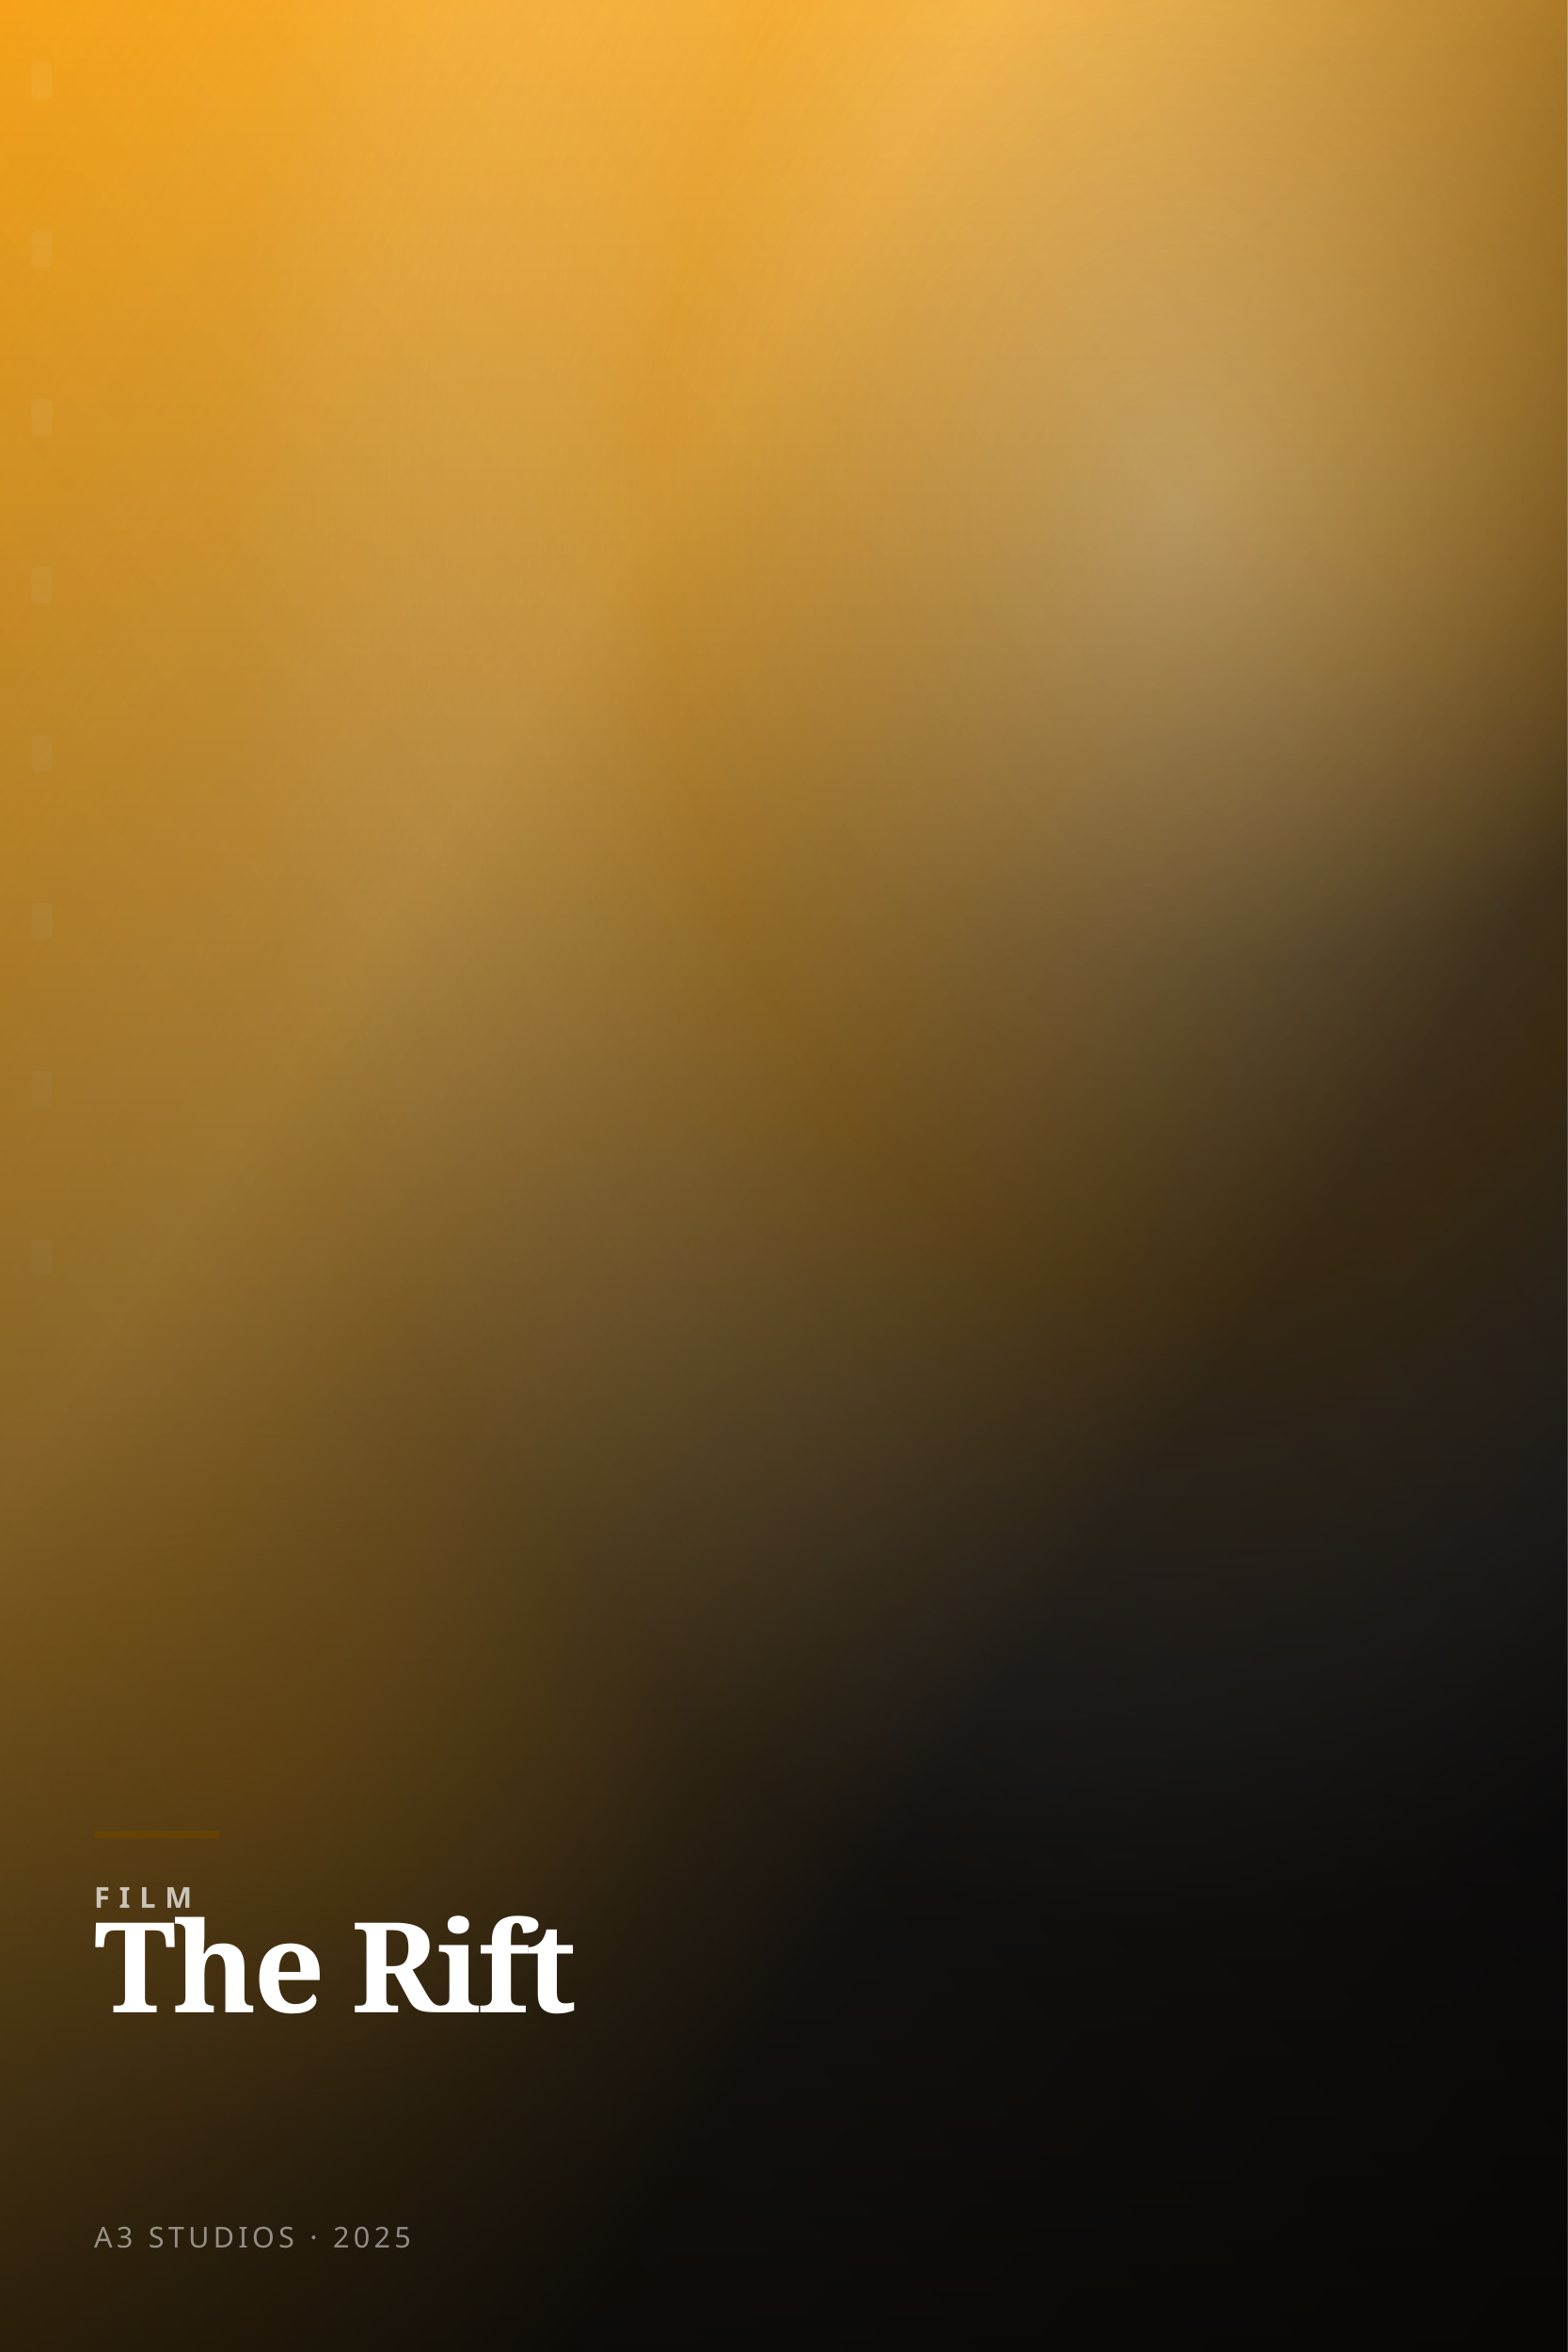
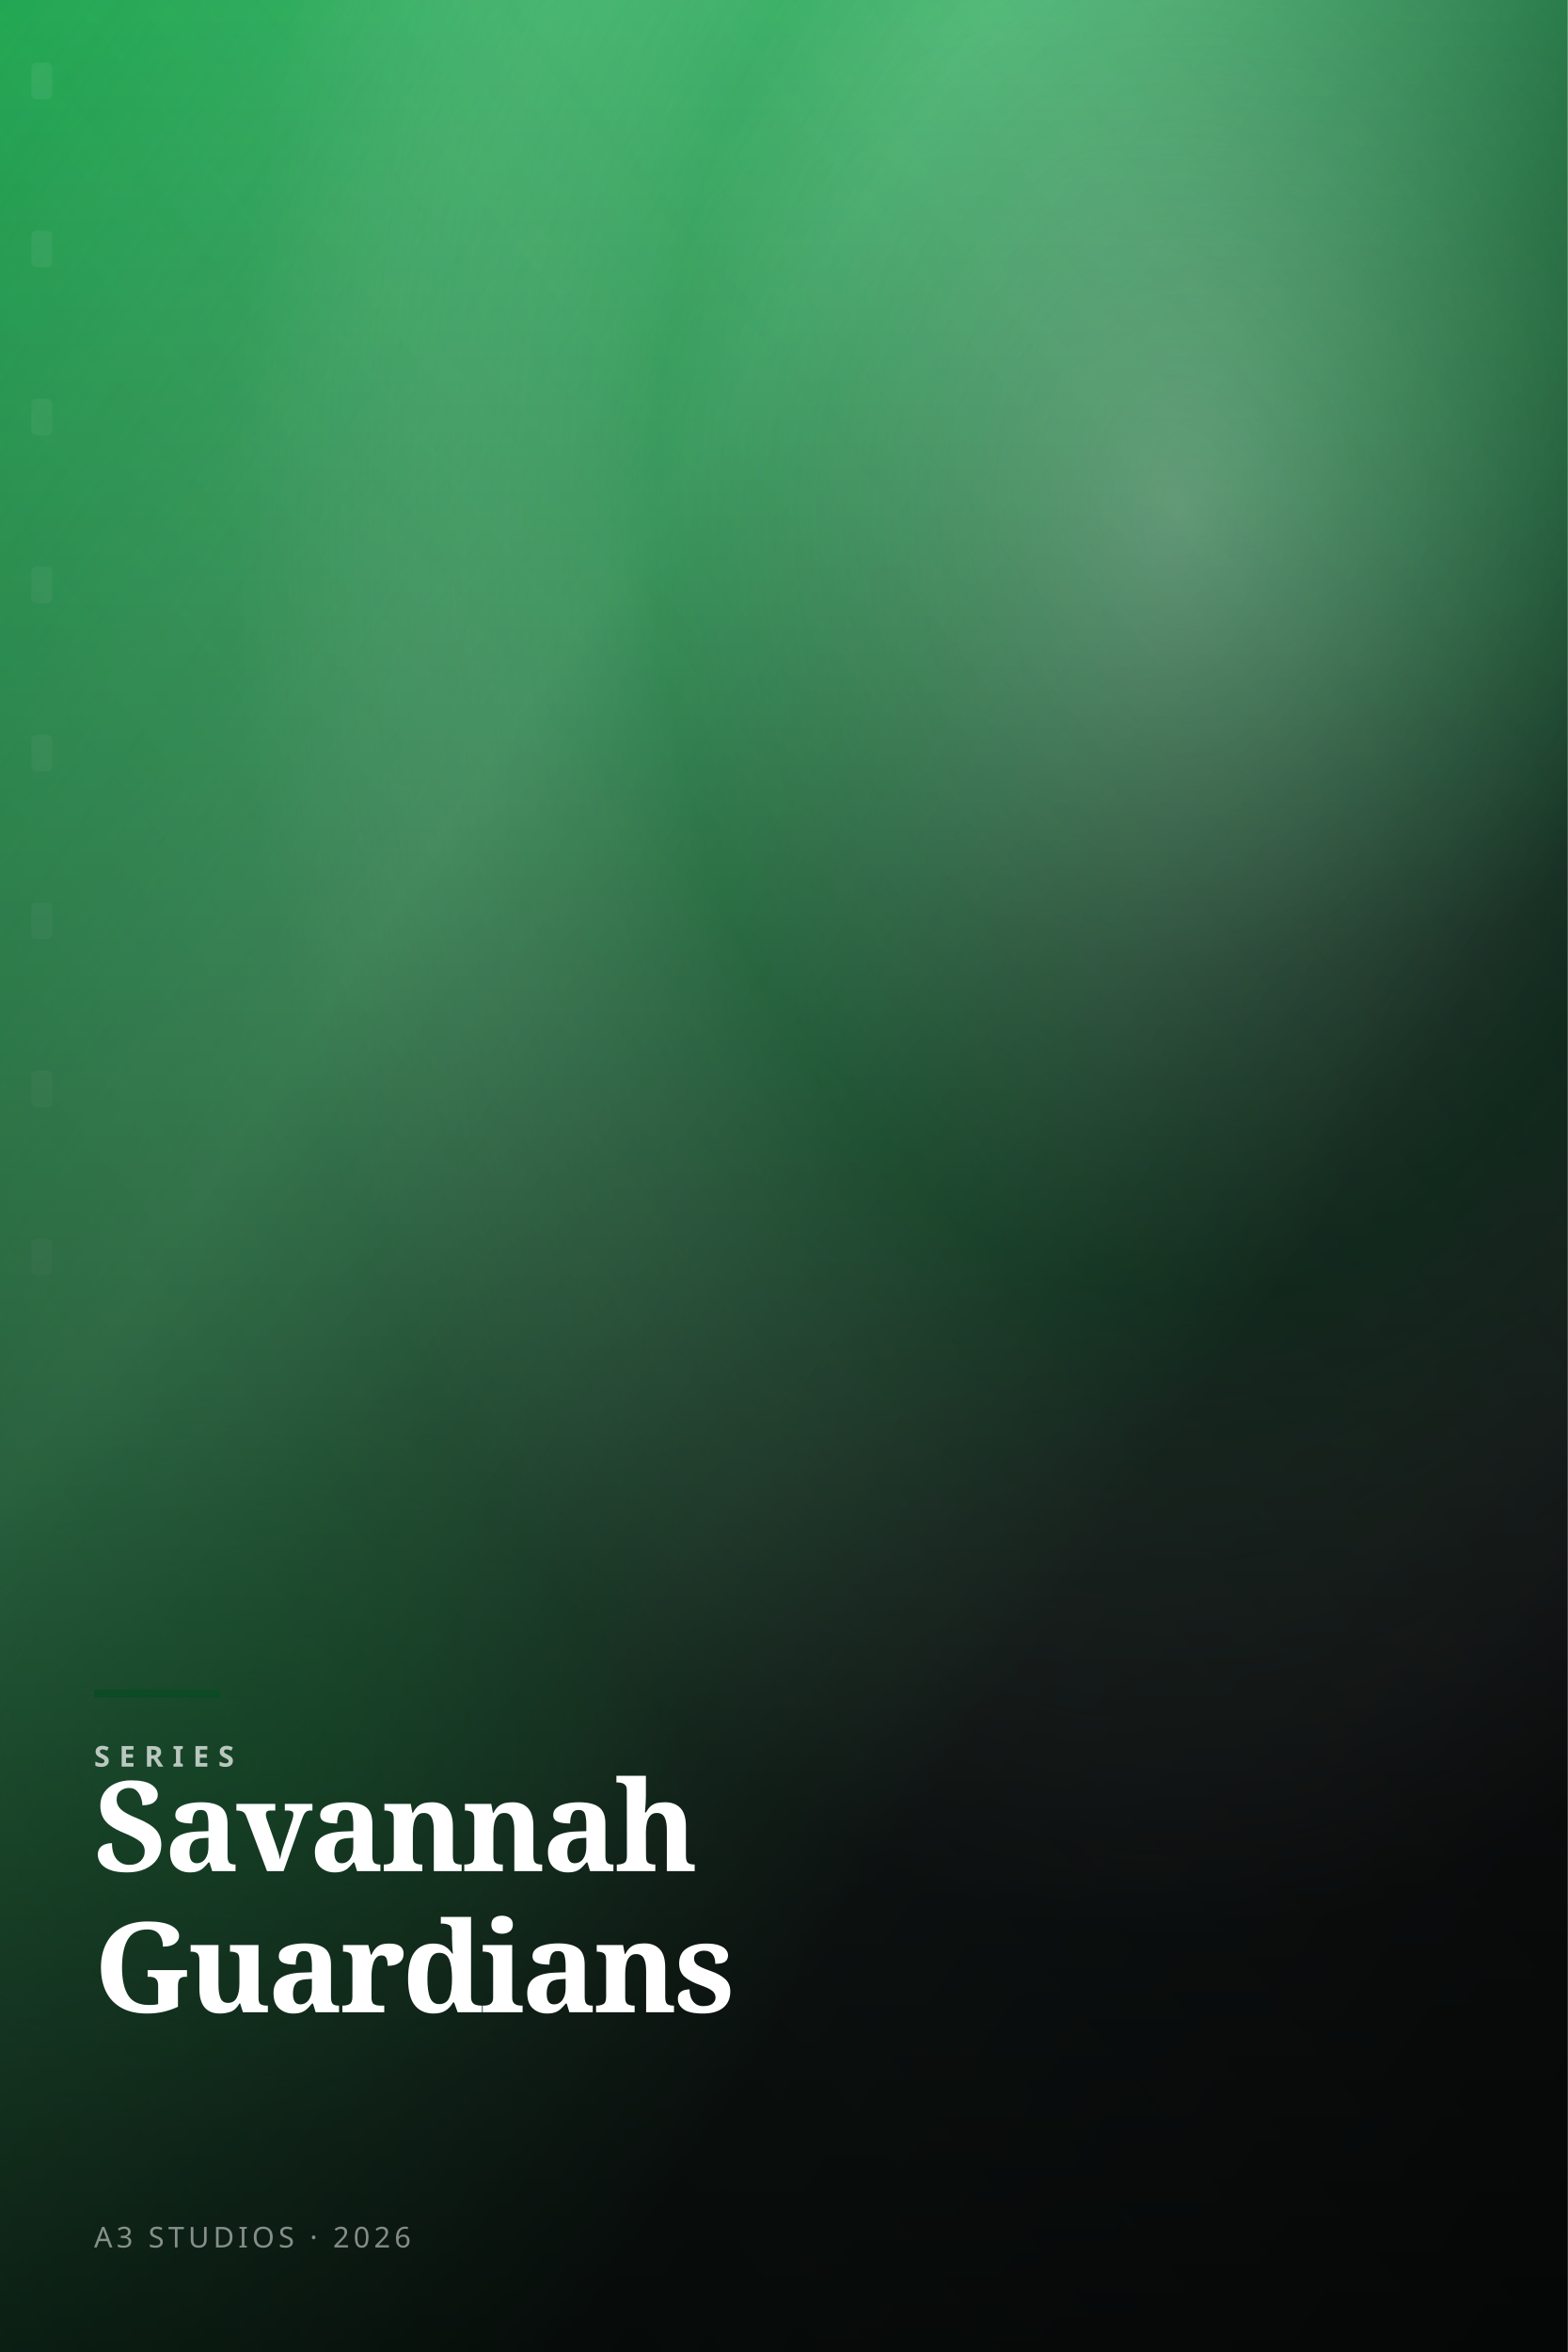
<svg xmlns="http://www.w3.org/2000/svg" width="600" height="900" viewBox="0 0 600 900">
  <defs>
    <linearGradient id="bg" x1="0%" y1="0%" x2="100%" y2="100%">
-       <stop offset="0%" stop-color="#f59e0b" />
-       <stop offset="32%" stop-color="#f59e0bbb" />
+       <stop offset="0%" stop-color="#16a34a" />
+       <stop offset="32%" stop-color="#16a34abb" />
      <stop offset="68%" stop-color="#121218" />
      <stop offset="100%" stop-color="#060608" />
    </linearGradient>
    <radialGradient id="glow" cx="75%" cy="22%" r="60%">
      <stop offset="0%" stop-color="rgba(255,255,255,0.35)" />
-       <stop offset="55%" stop-color="#f59e0b44" />
+       <stop offset="55%" stop-color="#16a34a44" />
      <stop offset="100%" stop-color="rgba(255,255,255,0)" />
    </radialGradient>
    <linearGradient id="beam" x1="0%" y1="100%" x2="85%" y2="0%">
-       <stop offset="0%" stop-color="#f59e0b66" />
+       <stop offset="0%" stop-color="#16a34a66" />
      <stop offset="100%" stop-color="rgba(255,255,255,0)" />
    </linearGradient>
    <linearGradient id="floor" x1="0%" y1="0%" x2="0%" y2="100%">
      <stop offset="0%" stop-color="rgba(0,0,0,0)" />
      <stop offset="100%" stop-color="rgba(0,0,0,0.75)" />
    </linearGradient>
    <radialGradient id="orb" cx="50%" cy="50%" r="50%">
-       <stop offset="0%" stop-color="#f59e0b" stop-opacity="0.55" />
-       <stop offset="100%" stop-color="#f59e0b" stop-opacity="0" />
+       <stop offset="0%" stop-color="#16a34a" stop-opacity="0.55" />
+       <stop offset="100%" stop-color="#16a34a" stop-opacity="0" />
    </radialGradient>
  </defs>
  <rect width="600" height="900" fill="url(#bg)" />
  <ellipse cx="468" cy="180" rx="240" ry="190" fill="url(#orb)" />
  <ellipse cx="90" cy="675" rx="170" ry="140" fill="url(#orb)" opacity="0.7" />
  <rect width="600" height="900" fill="url(#glow)" />
  <rect width="600" height="900" fill="url(#beam)" opacity="0.5" />
  <rect x="12" y="24" width="8" height="14" rx="2" fill="rgba(255,255,255,0.06)" />
  <rect x="12" y="88.286" width="8" height="14" rx="2" fill="rgba(255,255,255,0.06)" />
  <rect x="12" y="152.571" width="8" height="14" rx="2" fill="rgba(255,255,255,0.06)" />
  <rect x="12" y="216.857" width="8" height="14" rx="2" fill="rgba(255,255,255,0.06)" />
  <rect x="12" y="281.143" width="8" height="14" rx="2" fill="rgba(255,255,255,0.06)" />
  <rect x="12" y="345.429" width="8" height="14" rx="2" fill="rgba(255,255,255,0.06)" />
  <rect x="12" y="409.714" width="8" height="14" rx="2" fill="rgba(255,255,255,0.06)" />
  <rect x="12" y="474" width="8" height="14" rx="2" fill="rgba(255,255,255,0.06)" />
-   <line x1="36" y1="702" x2="84" y2="702" stroke="#f59e0b" stroke-width="3" opacity="0.9" />
+   <line x1="36" y1="648" x2="84" y2="648" stroke="#16a34a" stroke-width="3" opacity="0.9" />
  <rect width="600" height="900" fill="url(#floor)" />
-   <text x="36" y="730" fill="rgba(255,255,255,0.7)" font-family="system-ui,sans-serif" font-size="11" letter-spacing="0.32em" font-weight="600">FILM</text>
-   <text x="36" y="770" fill="#ffffff" font-family="Georgia,serif" font-size="48" font-weight="700" letter-spacing="-0.025em">
-     <tspan x="36" dy="0">The Rift</tspan>
+   <text x="36" y="676" fill="rgba(255,255,255,0.7)" font-family="system-ui,sans-serif" font-size="11" letter-spacing="0.32em" font-weight="600">SERIES</text>
+   <text x="36" y="716" fill="#ffffff" font-family="Georgia,serif" font-size="48" font-weight="700" letter-spacing="-0.025em">
+     <tspan x="36" dy="0">Savannah</tspan>
+     <tspan x="36" dy="54">Guardians</tspan>
  </text>
-   <text x="36" y="860" fill="rgba(255,255,255,0.5)" font-family="system-ui,sans-serif" font-size="11" letter-spacing="0.14em">A3 STUDIOS · 2025</text>
+   <text x="36" y="860" fill="rgba(255,255,255,0.5)" font-family="system-ui,sans-serif" font-size="11" letter-spacing="0.14em">A3 STUDIOS · 2026</text>
</svg>
